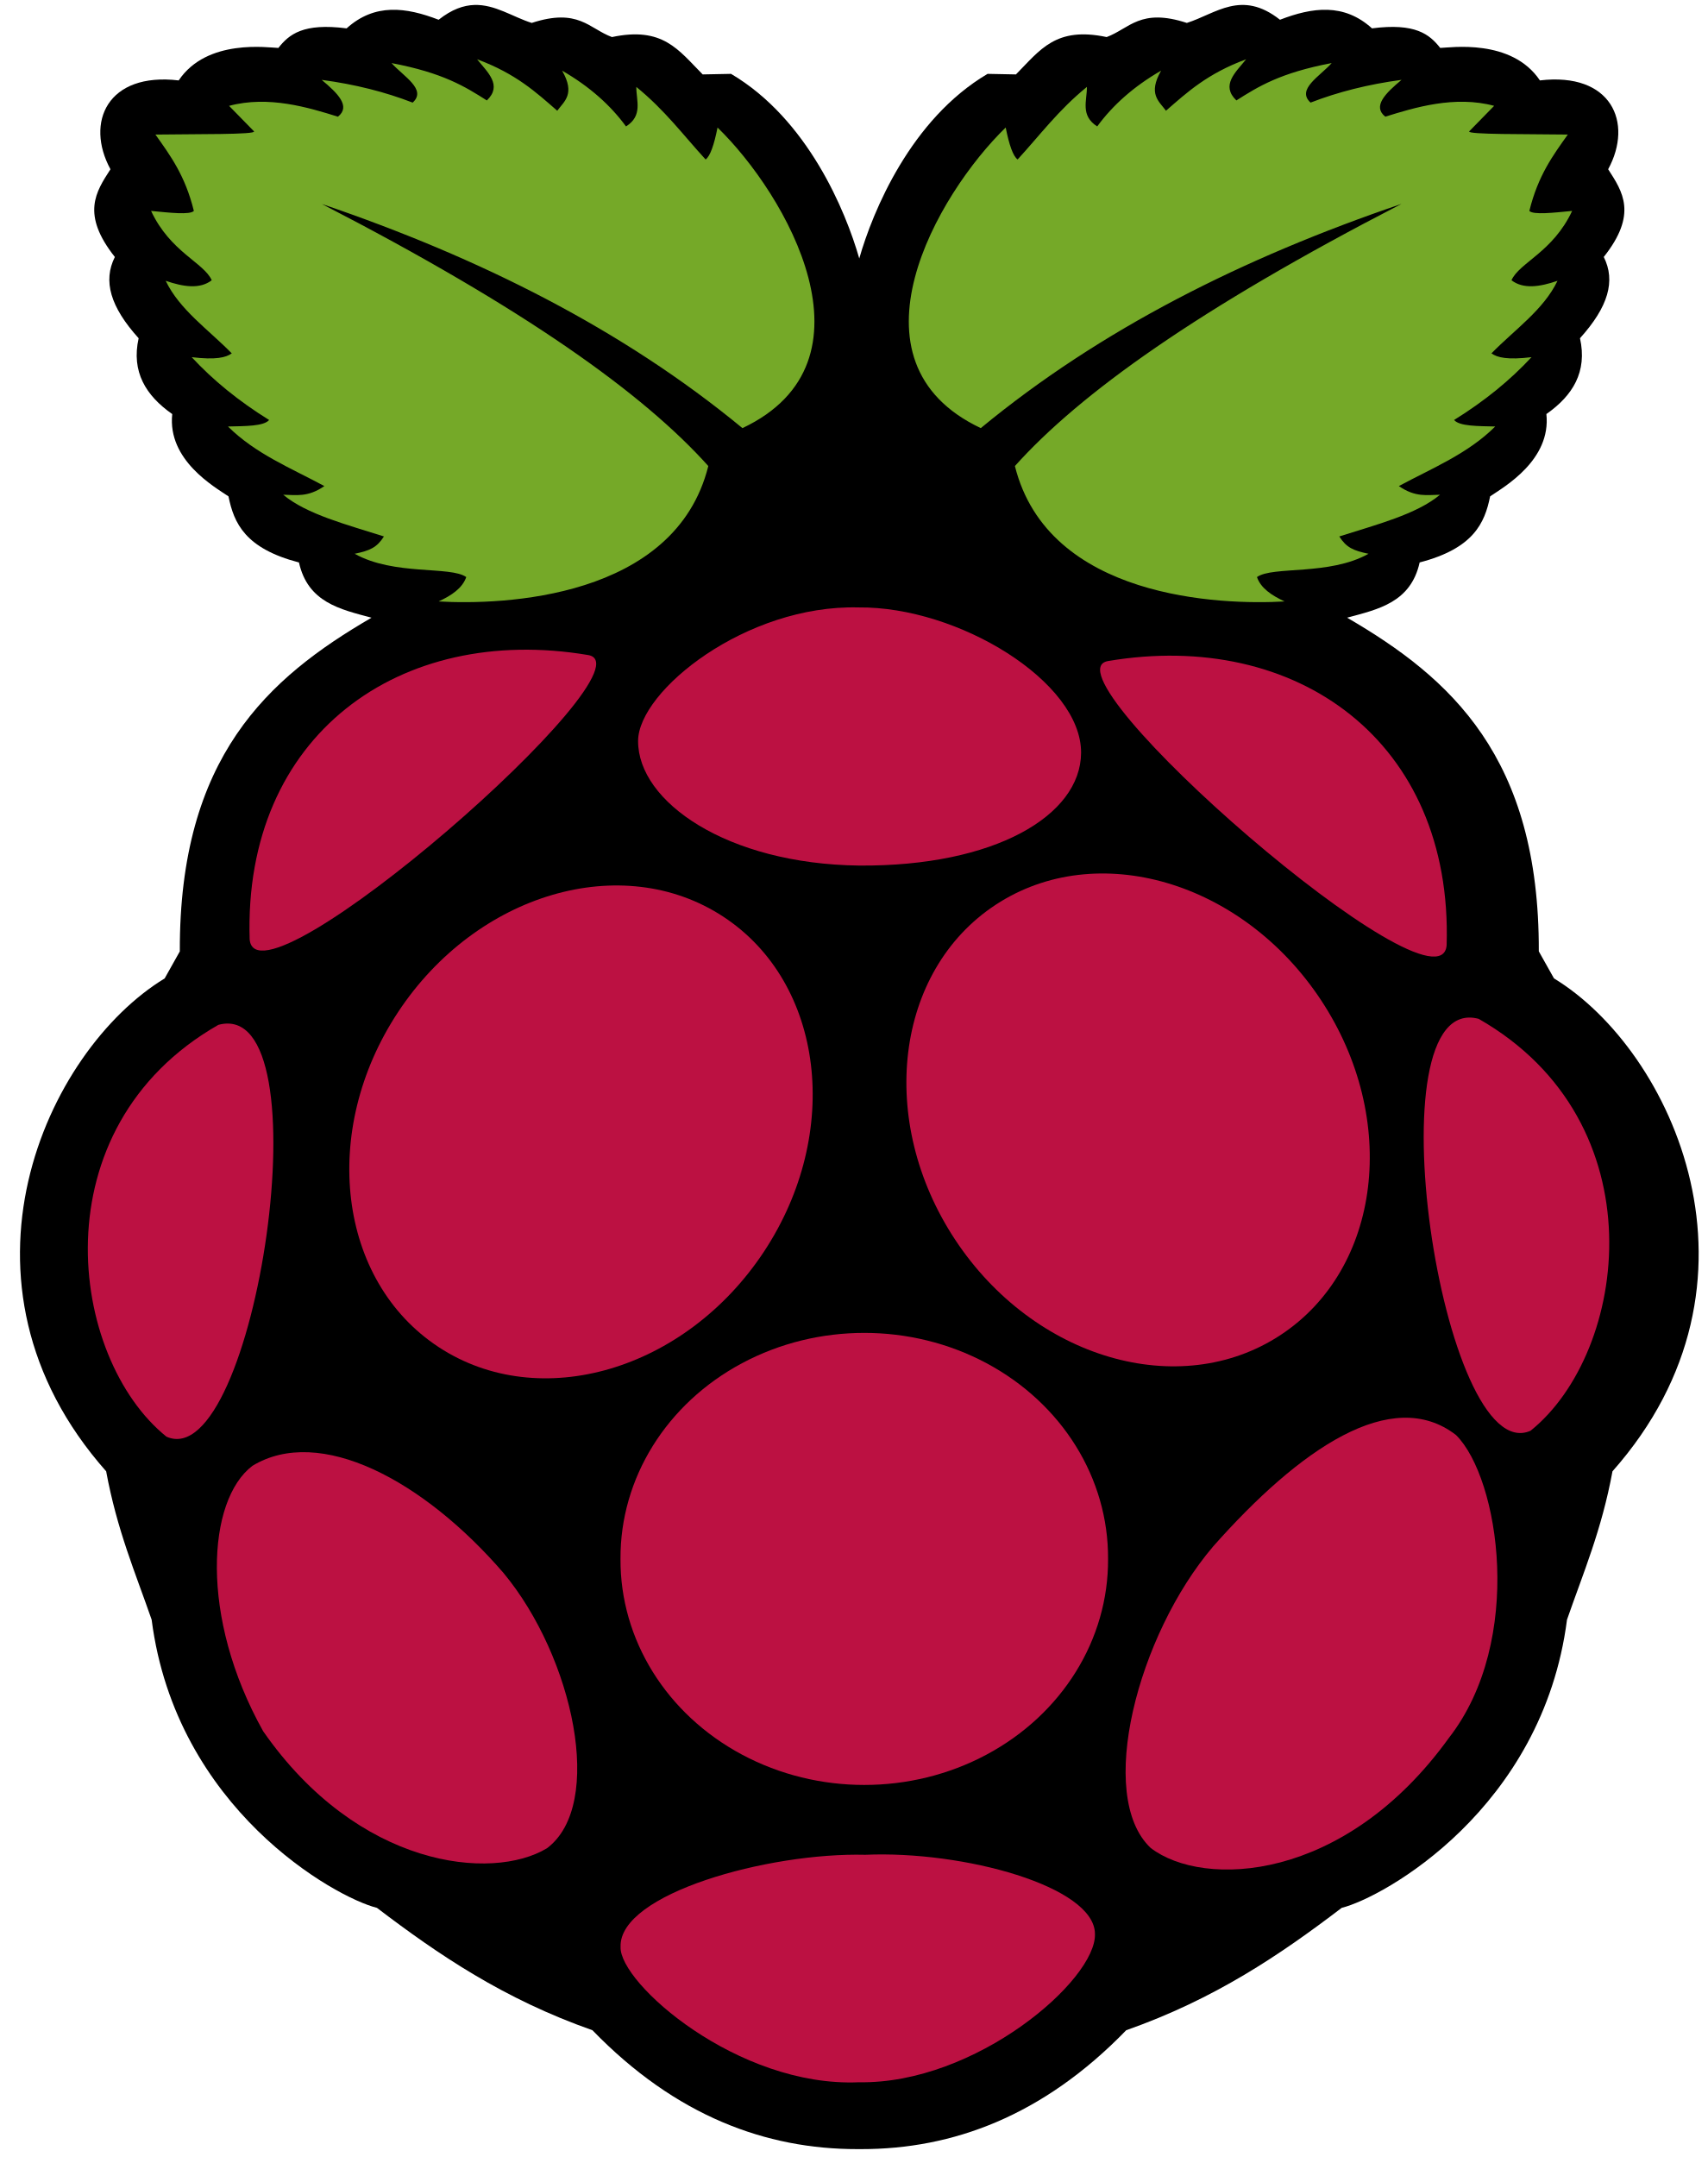
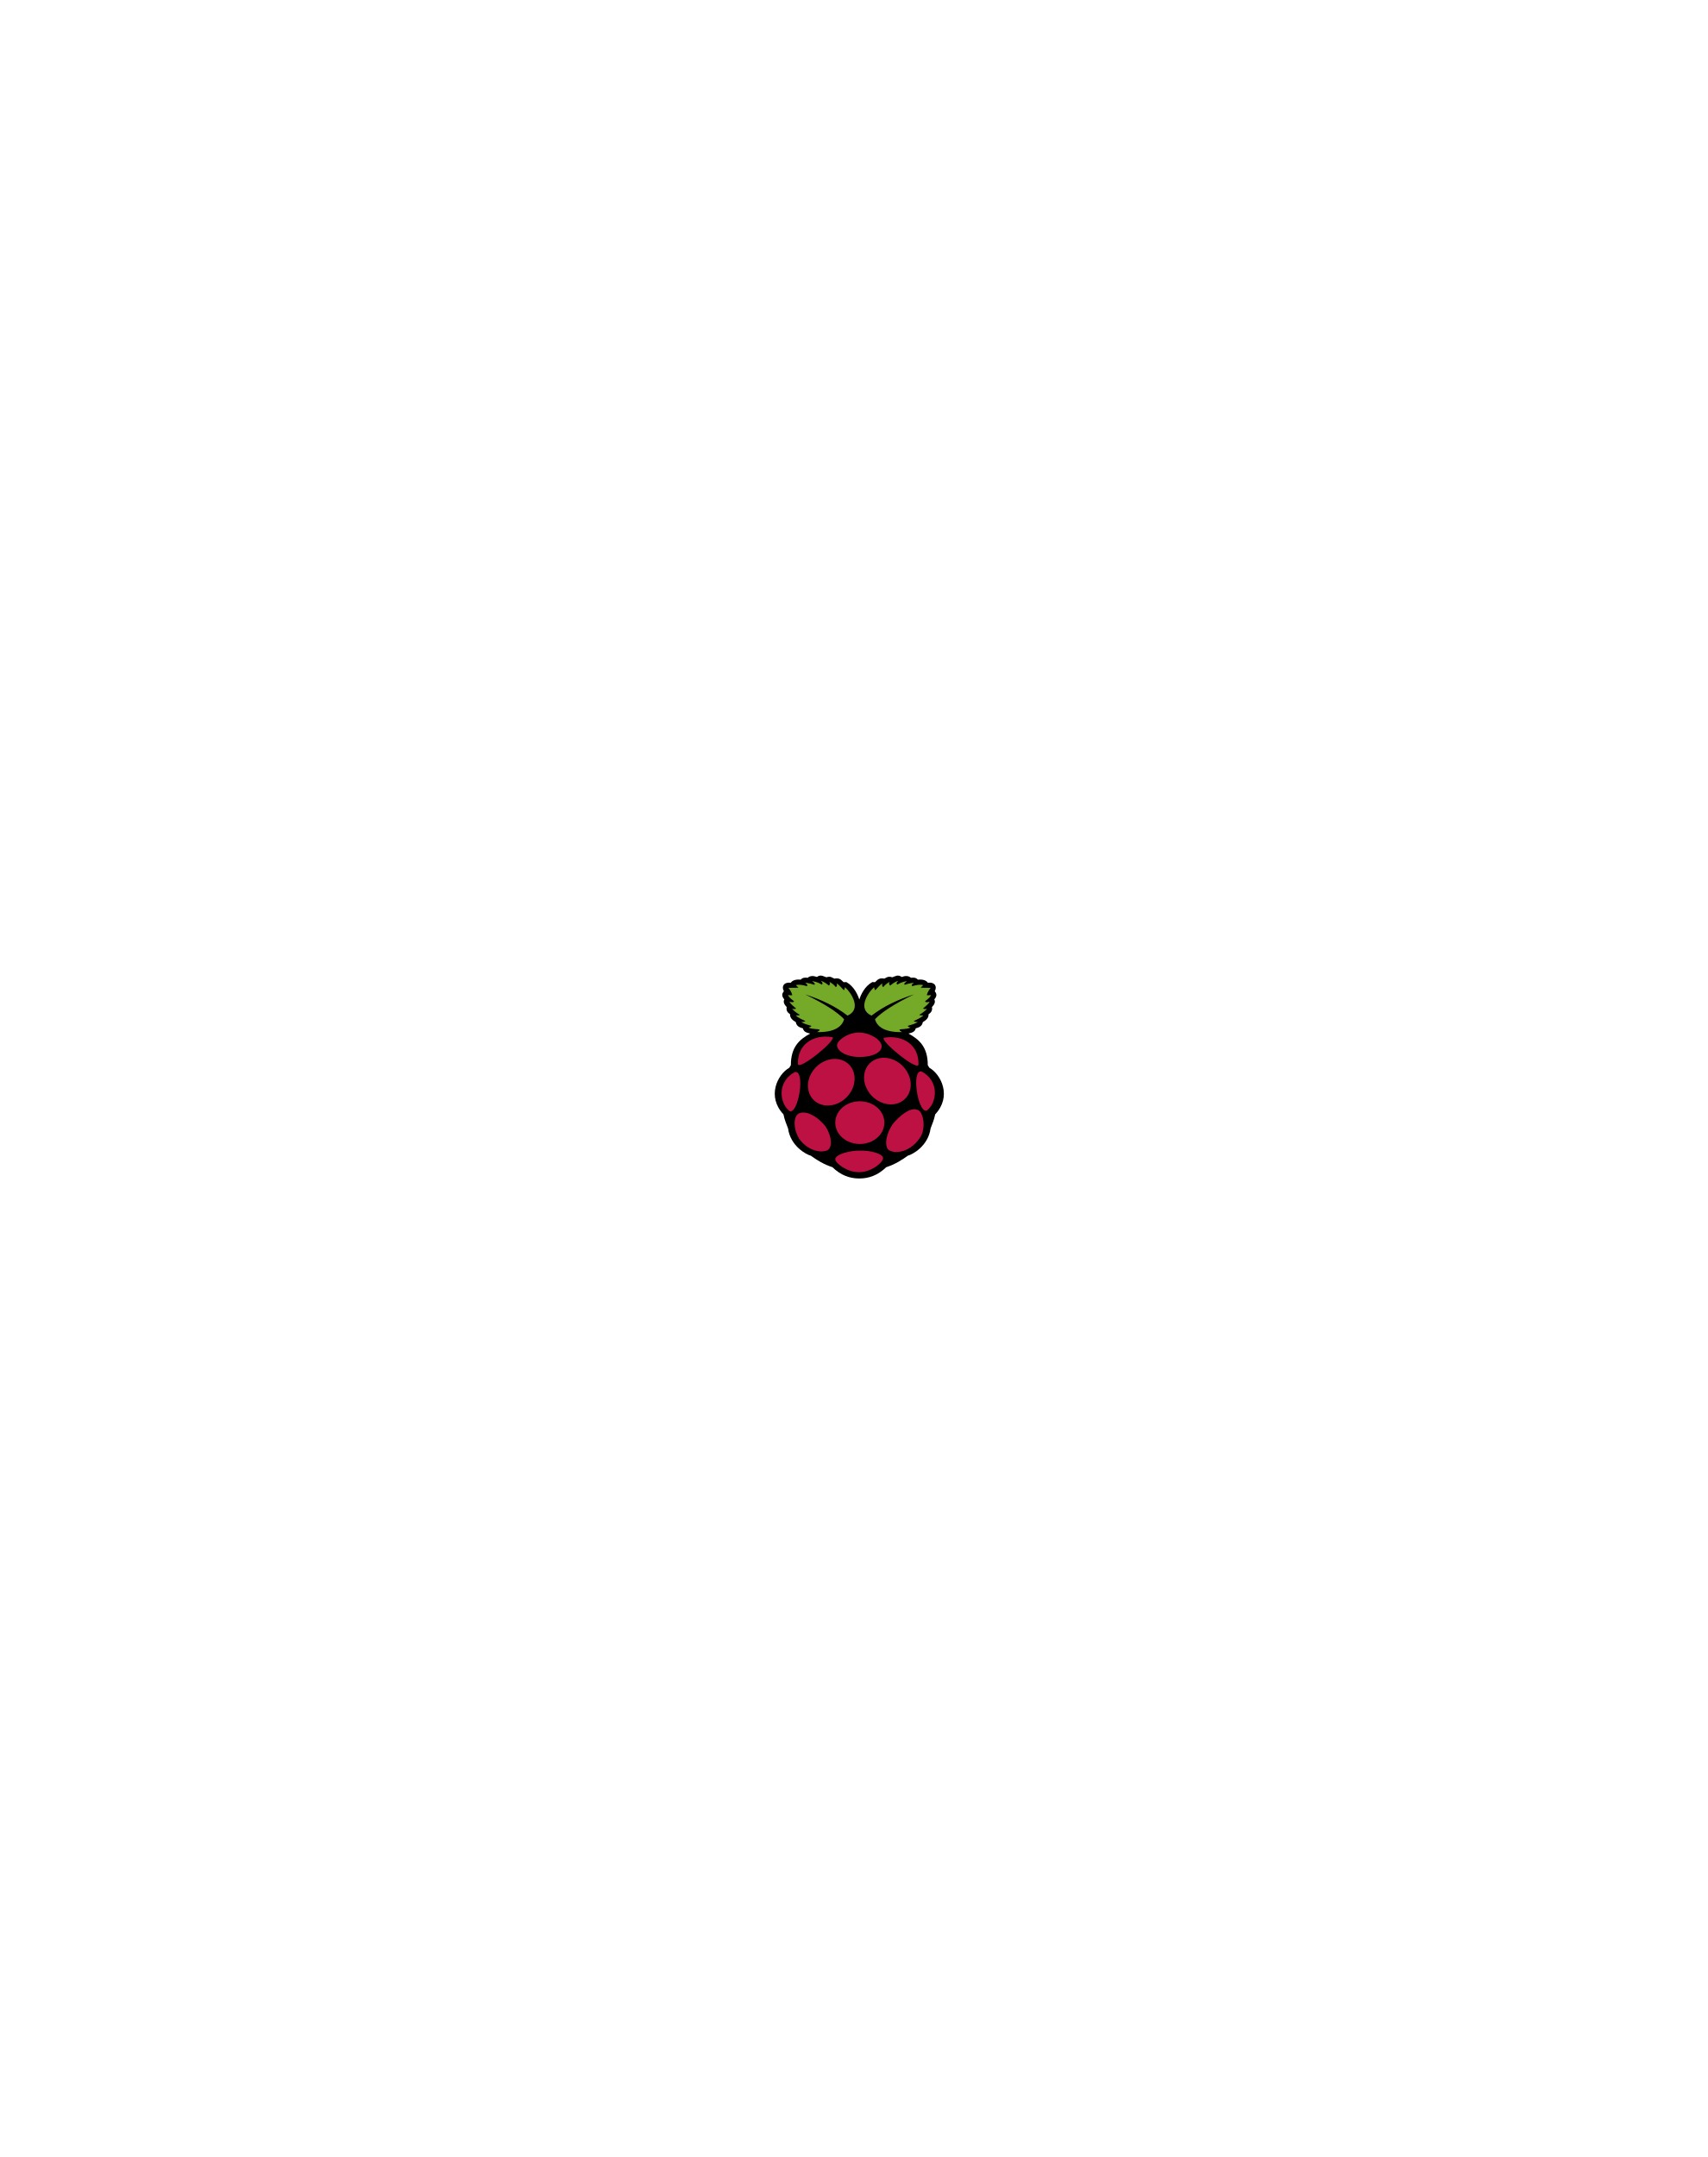
<svg xmlns="http://www.w3.org/2000/svg" viewBox="0 0 570 720" version="1.1" id="svg1455">
  <defs id="defs1459" />
-   <g id="g1475">
-     <path fill="#000" d="m158.38,1.656c-3.619,0.112-7.517,1.449-11.938,4.938-10.83-4.176-21.33-5.627-30.72,2.875-14.5-1.881-19.212,2-22.782,6.531-3.183-0.066-23.819-3.272-33.282,10.844-23.781-2.814-31.297,13.988-22.781,29.656-4.857,7.519-9.889,14.947,1.469,29.281-4.018,7.984-1.527,16.644,7.938,27.125-2.498,11.223,2.412,19.141,11.219,25.312-1.647,15.358,14.084,24.287,18.781,27.469,1.804,8.949,5.563,17.393,23.531,22.062,2.963,13.336,13.762,15.639,24.219,18.438-34.562,20.09-64.201,46.523-64,111.38l-5.062,9.031c-39.63,24.1-75.285,101.56-19.53,164.52,3.642,19.708,9.75,33.864,15.188,49.531,8.134,63.131,61.218,92.692,75.219,96.188,20.517,15.628,42.368,30.457,71.938,40.844,27.875,28.749,58.074,39.706,88.438,39.688,0.445-0,0.899,0.005,1.344,0,30.364,0.019,60.562-10.938,88.438-39.688,29.569-10.387,51.421-25.216,71.938-40.844,14.001-3.496,67.085-33.057,75.219-96.188,5.438-15.667,11.546-29.823,15.188-49.531,55.754-62.965,20.1-140.43-19.531-164.53l-5.07-9.03c0.201-64.852-29.438-91.285-64-111.38,10.457-2.798,21.256-5.101,24.219-18.438,17.968-4.67,21.728-13.114,23.531-22.062,4.698-3.181,20.428-12.111,18.781-27.469,8.807-6.172,13.717-14.09,11.219-25.312,9.465-10.481,11.956-19.141,7.938-27.125,11.36-14.328,6.32-21.756,1.47-29.275,8.51-15.668,1-32.47-22.79-29.656-9.46-14.116-30.09-10.91-33.28-10.844-3.57-4.531-8.28-8.412-22.78-6.531-9.39-8.502-19.89-7.051-30.72-2.875-12.86-10.148-21.37-2.013-31.09,1.062-15.57-5.088-19.13,1.881-26.78,4.719-16.98-3.588-22.14,4.224-30.28,12.469l-9.469-0.188c-25.611,15.093-38.334,45.826-42.844,61.625-4.512-15.802-17.206-46.535-42.812-61.625l-9.469,0.188c-8.15-8.245-13.31-16.057-30.29-12.469-7.65-2.838-11.2-9.806-26.78-4.719-6.38-2.018-12.247-6.214-19.156-6z" id="path1427" />
-     <path fill="#75a928" d="m107.39,68.056c67.948,35.031,107.45,63.369,129.09,87.504-11.082,44.418-68.896,46.445-90.036,45.199,4.328-2.015,7.94-4.428,9.22-8.136-5.304-3.77-24.113-0.397-37.244-7.774,5.044-1.045,7.404-2.063,9.763-5.785-12.406-3.957-25.769-7.366-33.628-13.921,4.241,0.052,8.201,0.949,13.74-2.893-11.112-5.988-22.969-10.734-32.181-19.887,5.745-0.141,11.939-0.057,13.74-2.17-10.17-6.301-18.751-13.308-25.854-20.972,8.04,0.971,11.435,0.135,13.379-1.266-7.688-7.874-17.418-14.523-22.057-24.226,5.97,2.058,11.431,2.845,15.368-0.181-2.612-5.894-13.805-9.37-20.249-23.142,6.284,0.609,12.95,1.371,14.283,0-2.917-11.884-7.922-18.565-12.831-25.487,13.45-0.2,33.828,0.052,32.905-1.085l-8.316-8.497c13.138-3.537,26.581,0.568,36.34,3.616,4.382-3.458-0.078-7.83-5.424-12.294,11.165,1.491,21.254,4.057,30.373,7.593,4.872-4.399-3.164-8.799-7.051-13.198,17.249,3.273,24.557,7.871,31.82,12.475,5.269-5.051,0.302-9.343-3.254-13.74,13.006,4.817,19.705,11.036,26.758,17.175,2.391-3.227,6.075-5.592,1.627-13.379,9.234,5.323,16.189,11.595,21.334,18.622,5.713-3.638,3.404-8.613,3.435-13.198,9.597,7.806,15.687,16.114,23.142,24.226,1.502-1.093,2.817-4.802,3.978-10.667,22.895,22.212,55.246,78.158,8.316,100.34-39.94-32.94-87.64-56.883-140.5-74.844z" id="path1429" />
-     <path fill="#75a928" d="M467.92,68.056c-67.94,35.034-107.44,63.364-129.08,87.504,11.082,44.418,68.896,46.445,90.036,45.199-4.328-2.015-7.94-4.428-9.22-8.136,5.304-3.77,24.113-0.397,37.244-7.774-5.044-1.045-7.404-2.063-9.763-5.785,12.406-3.957,25.769-7.366,33.628-13.921-4.241,0.052-8.201,0.949-13.74-2.893,11.112-5.988,22.969-10.734,32.181-19.887-5.745-0.141-11.939-0.057-13.74-2.17,10.17-6.301,18.751-13.308,25.854-20.972-8.04,0.971-11.435,0.135-13.379-1.266,7.688-7.874,17.418-14.523,22.057-24.226-5.97,2.058-11.431,2.845-15.368-0.181,2.612-5.894,13.805-9.37,20.249-23.142-6.284,0.609-12.95,1.371-14.283,0,2.922-11.889,7.928-18.57,12.836-25.492-13.45-0.2-33.828,0.052-32.905-1.085l8.316-8.497c-13.138-3.537-26.581,0.568-36.34,3.616-4.382-3.458,0.078-7.83,5.424-12.294-11.165,1.491-21.254,4.057-30.373,7.593-4.872-4.399,3.164-8.799,7.051-13.198-17.249,3.273-24.557,7.871-31.82,12.475-5.269-5.051-0.302-9.343,3.254-13.74-13.006,4.817-19.705,11.036-26.758,17.175-2.391-3.227-6.075-5.592-1.627-13.379-9.234,5.323-16.189,11.595-21.334,18.622-5.713-3.638-3.404-8.613-3.435-13.198-9.597,7.806-15.687,16.114-23.142,24.226-1.502-1.093-2.817-4.802-3.978-10.667-22.895,22.212-55.246,78.158-8.316,100.34,39.919-32.947,87.616-56.888,140.48-74.849z" id="path1431" />
-     <path fill="#bc1142" d="m365.2,521.85a71.956,66.532,0,1,1,-143.91,0,71.956,66.532,0,1,1,143.91,0z" transform="matrix(1.131107,0,0,1.12805,-43.13914,-68.31098)" id="path1433" />
-     <path fill="#bc1142" d="m262.84,276.65a61.875,28.125,0,1,1,-123.75,0,61.875,28.125,0,1,1,123.75,0z" transform="matrix(0.7674168,-1.161311,2.171115,1.422437,-560.8886,217.6886)" id="path1435" />
-     <path fill="#bc1142" d="m262.84,276.65a61.875,28.125,0,1,1,-123.75,0,61.875,28.125,0,1,1,123.75,0z" transform="matrix(-0.7674168,-1.161311,-2.171115,1.422437,1134.829,213.6886)" id="path1437" />
-     <path fill="#bc1142" d="M72.91,342.09c36.41-9.76,12.292,150.63-17.333,137.47-32.587-26.21-43.083-102.97,17.333-137.47z" id="path1439" />
-     <path fill="#bc1142" d="m493.68,340.09c-36.414-9.757-12.292,150.64,17.333,137.48,32.587-26.213,43.083-102.98-17.333-137.48z" id="path1441" />
-     <path fill="#bc1142" d="m369.97,220.65c62.835-10.61,115.12,26.722,113.01,94.858-2.067,26.121-136.16-90.969-113.01-94.858z" id="path1443" />
-     <path fill="#bc1142" d="M196.36,218.65c-62.84-10.61-115.12,26.73-113.01,94.86,2.067,26.12,136.16-90.97,113.01-94.86z" id="path1445" />
-     <path fill="#bc1142" d="m286.62,202.76c-37.503-0.975-73.495,27.834-73.582,44.544-0.105,20.304,29.651,41.093,73.837,41.62,45.123,0.323,73.916-16.64,74.061-37.594,0.165-23.74-41.039-48.937-74.317-48.571z" id="path1447" />
-     <path fill="#bc1142" d="m288.91,619.12c32.697-1.427,76.571,10.532,76.657,26.396,0.543,15.405-39.79,50.211-78.826,49.538-40.427,1.744-80.069-33.116-79.55-45.199-0.605-17.716,49.226-31.548,81.719-30.735z" id="path1449" />
-     <path fill="#bc1142" d="m168.14,525.1c23.279,28.046,33.891,77.319,14.464,91.844-18.379,11.088-63.012,6.522-94.736-39.052-21.395-38.242-18.638-77.157-3.616-88.589,22.464-13.684,57.173,4.799,83.889,35.797z" id="path1451" />
-     <path fill="#bc1142" d="m405.02,516.21c-25.187,29.502-39.212,83.31-20.838,100.64,17.568,13.464,64.729,11.582,99.566-36.756,25.296-32.465,16.82-86.682,2.371-101.08-21.464-16.602-52.277,4.645-81.099,37.188z" id="path1453" />
+   <g id="g1475" transform="matrix(0.1007372,0,0,0.09462544,257.9944,325.4898)">
+     <path fill="#000000" d="m 158.38,1.656 c -3.619,0.112 -7.517,1.449 -11.938,4.938 -10.83,-4.176 -21.33,-5.627 -30.72,2.875 C 101.222,7.588 96.51,11.469 92.94,16 89.757,15.934 69.121,12.728 59.658,26.844 35.877,24.03 28.361,40.832 36.877,56.5 c -4.857,7.519 -9.889,14.947 1.469,29.281 -4.018,7.984 -1.527,16.644 7.938,27.125 -2.498,11.223 2.412,19.141 11.219,25.312 -1.647,15.358 14.084,24.287 18.781,27.469 1.804,8.949 5.563,17.393 23.531,22.062 2.963,13.336 13.762,15.639 24.219,18.438 -34.562,20.09 -64.201,46.523 -64,111.38 l -5.062,9.031 c -39.63,24.1 -75.285,101.56 -19.53,164.52 3.642,19.708 9.75,33.864 15.188,49.531 8.134,63.131 61.218,92.692 75.219,96.188 20.517,15.628 42.368,30.457 71.938,40.844 27.875,28.749 58.074,39.706 88.438,39.688 0.445,-2.8e-4 0.899,0.005 1.344,0 30.364,0.019 60.562,-10.938 88.438,-39.688 29.569,-10.387 51.421,-25.216 71.938,-40.844 14.001,-3.496 67.085,-33.057 75.219,-96.188 5.438,-15.667 11.546,-29.823 15.188,-49.531 55.754,-62.965 20.1,-140.43 -19.531,-164.53 l -5.07,-9.03 c 0.201,-64.852 -29.438,-91.285 -64,-111.38 10.457,-2.798 21.256,-5.101 24.219,-18.438 17.968,-4.67 21.728,-13.114 23.531,-22.062 4.698,-3.181 20.428,-12.111 18.781,-27.469 8.807,-6.172 13.717,-14.09 11.219,-25.312 9.465,-10.481 11.956,-19.141 7.938,-27.125 11.36,-14.328 6.32,-21.756 1.47,-29.275 8.51,-15.668 1,-32.47 -22.79,-29.656 -9.46,-14.116 -30.09,-10.91 -33.28,-10.844 -3.57,-4.531 -8.28,-8.412 -22.78,-6.531 -9.39,-8.502 -19.89,-7.051 -30.72,-2.875 -12.86,-10.148 -21.37,-2.013 -31.09,1.062 -15.57,-5.088 -19.13,1.881 -26.78,4.719 -16.98,-3.588 -22.14,4.224 -30.28,12.469 l -9.469,-0.188 c -25.611,15.093 -38.334,45.826 -42.844,61.625 -4.512,-15.802 -17.206,-46.535 -42.812,-61.625 l -9.469,0.188 c -8.15,-8.245 -13.31,-16.057 -30.29,-12.469 -7.65,-2.838 -11.2,-9.806 -26.78,-4.719 -6.38,-2.018 -12.247,-6.214 -19.156,-6 z" id="path1427" />
+     <path fill="#75a928" d="m 107.39,68.056 c 67.948,35.031 107.45,63.369 129.09,87.504 -11.082,44.418 -68.896,46.445 -90.036,45.199 4.328,-2.015 7.94,-4.428 9.22,-8.136 -5.304,-3.77 -24.113,-0.397 -37.244,-7.774 5.044,-1.045 7.404,-2.063 9.763,-5.785 -12.406,-3.957 -25.769,-7.366 -33.628,-13.921 4.241,0.052 8.201,0.949 13.74,-2.893 -11.112,-5.988 -22.969,-10.734 -32.181,-19.887 5.745,-0.141 11.939,-0.057 13.74,-2.17 -10.17,-6.301 -18.751,-13.308 -25.854,-20.972 8.04,0.971 11.435,0.135 13.379,-1.266 -7.688,-7.874 -17.418,-14.523 -22.057,-24.226 5.97,2.058 11.431,2.845 15.368,-0.181 -2.612,-5.894 -13.805,-9.37 -20.249,-23.142 6.284,0.609 12.95,1.371 14.283,0 -2.917,-11.884 -7.922,-18.565 -12.831,-25.487 13.45,-0.2 33.828,0.052 32.905,-1.085 l -8.316,-8.497 c 13.138,-3.537 26.581,0.568 36.34,3.616 4.382,-3.458 -0.078,-7.83 -5.424,-12.294 11.165,1.491 21.254,4.057 30.373,7.593 4.872,-4.399 -3.164,-8.799 -7.051,-13.198 17.249,3.273 24.557,7.871 31.82,12.475 5.269,-5.051 0.302,-9.343 -3.254,-13.74 13.006,4.817 19.705,11.036 26.758,17.175 2.391,-3.227 6.075,-5.592 1.627,-13.379 9.234,5.323 16.189,11.595 21.334,18.622 5.713,-3.638 3.404,-8.613 3.435,-13.198 9.597,7.806 15.687,16.114 23.142,24.226 1.502,-1.093 2.817,-4.802 3.978,-10.667 22.895,22.212 55.246,78.158 8.316,100.34 -39.94,-32.94 -87.64,-56.883 -140.5,-74.844 z" id="path1429" />
+     <path fill="#75a928" d="m 467.92,68.056 c -67.94,35.034 -107.44,63.364 -129.08,87.504 11.082,44.418 68.896,46.445 90.036,45.199 -4.328,-2.015 -7.94,-4.428 -9.22,-8.136 5.304,-3.77 24.113,-0.397 37.244,-7.774 -5.044,-1.045 -7.404,-2.063 -9.763,-5.785 12.406,-3.957 25.769,-7.366 33.628,-13.921 -4.241,0.052 -8.201,0.949 -13.74,-2.893 11.112,-5.988 22.969,-10.734 32.181,-19.887 -5.745,-0.141 -11.939,-0.057 -13.74,-2.17 10.17,-6.301 18.751,-13.308 25.854,-20.972 -8.04,0.971 -11.435,0.135 -13.379,-1.266 7.688,-7.874 17.418,-14.523 22.057,-24.226 -5.97,2.058 -11.431,2.845 -15.368,-0.181 2.612,-5.894 13.805,-9.37 20.249,-23.142 -6.284,0.609 -12.95,1.371 -14.283,0 2.922,-11.889 7.928,-18.57 12.836,-25.492 -13.45,-0.2 -33.828,0.052 -32.905,-1.085 l 8.316,-8.497 c -13.138,-3.537 -26.581,0.568 -36.34,3.616 -4.382,-3.458 0.078,-7.83 5.424,-12.294 -11.165,1.491 -21.254,4.057 -30.373,7.593 -4.872,-4.399 3.164,-8.799 7.051,-13.198 -17.249,3.273 -24.557,7.871 -31.82,12.475 -5.269,-5.051 -0.302,-9.343 3.254,-13.74 -13.006,4.817 -19.705,11.036 -26.758,17.175 -2.391,-3.227 -6.075,-5.592 -1.627,-13.379 -9.234,5.323 -16.189,11.595 -21.334,18.622 -5.713,-3.638 -3.404,-8.613 -3.435,-13.198 -9.597,7.806 -15.687,16.114 -23.142,24.226 -1.502,-1.093 -2.817,-4.802 -3.978,-10.667 -22.895,22.212 -55.246,78.158 -8.316,100.34 39.919,-32.947 87.616,-56.888 140.48,-74.849 z" id="path1431" />
+     <path fill="#bc1142" d="m 365.2,521.85 a 71.956,66.532 0 1 1 -143.91,0 71.956,66.532 0 1 1 143.91,0 z" transform="matrix(1.131107,0,0,1.12805,-43.13914,-68.31098)" id="path1433" />
+     <path fill="#bc1142" d="m 262.84,276.65 a 61.875,28.125 0 1 1 -123.75,0 61.875,28.125 0 1 1 123.75,0 z" transform="matrix(0.7674168,-1.161311,2.171115,1.422437,-560.8886,217.6886)" id="path1435" />
+     <path fill="#bc1142" d="m 262.84,276.65 a 61.875,28.125 0 1 1 -123.75,0 61.875,28.125 0 1 1 123.75,0 z" transform="matrix(-0.7674168,-1.161311,-2.171115,1.422437,1134.829,213.6886)" id="path1437" />
+     <path fill="#bc1142" d="M 72.91,342.09 C 109.32,332.33 85.202,492.72 55.577,479.56 22.99,453.35 12.494,376.59 72.91,342.09 Z" id="path1439" />
+     <path fill="#bc1142" d="M 493.68,340.09 C 457.266,330.333 481.388,490.73 511.013,477.57 543.6,451.357 554.096,374.59 493.68,340.09 Z" id="path1441" />
+     <path fill="#bc1142" d="m 369.97,220.65 c 62.835,-10.61 115.12,26.722 113.01,94.858 -2.067,26.121 -136.16,-90.969 -113.01,-94.858 z" id="path1443" />
+     <path fill="#bc1142" d="M 196.36,218.65 C 133.52,208.04 81.24,245.38 83.35,313.51 85.417,339.63 219.51,222.54 196.36,218.65 Z" id="path1445" />
+     <path fill="#bc1142" d="m 286.62,202.76 c -37.503,-0.975 -73.495,27.834 -73.582,44.544 -0.105,20.304 29.651,41.093 73.837,41.62 45.123,0.323 73.916,-16.64 74.061,-37.594 0.165,-23.74 -41.039,-48.937 -74.317,-48.571 z" id="path1447" />
+     <path fill="#bc1142" d="m 288.91,619.12 c 32.697,-1.427 76.571,10.532 76.657,26.396 0.543,15.405 -39.79,50.211 -78.826,49.538 -40.427,1.744 -80.069,-33.116 -79.55,-45.199 -0.605,-17.716 49.226,-31.548 81.719,-30.735 z" id="path1449" />
+     <path fill="#bc1142" d="m 168.14,525.1 c 23.279,28.046 33.891,77.319 14.464,91.844 -18.379,11.088 -63.012,6.522 -94.736,-39.052 -21.395,-38.242 -18.638,-77.157 -3.616,-88.589 22.464,-13.684 57.173,4.799 83.889,35.797 z" id="path1451" />
+     <path fill="#bc1142" d="m 405.02,516.21 c -25.187,29.502 -39.212,83.31 -20.838,100.64 17.568,13.464 64.729,11.582 99.566,-36.756 25.296,-32.465 16.82,-86.682 2.371,-101.08 -21.464,-16.602 -52.277,4.645 -81.099,37.188 z" id="path1453" />
  </g>
</svg>
